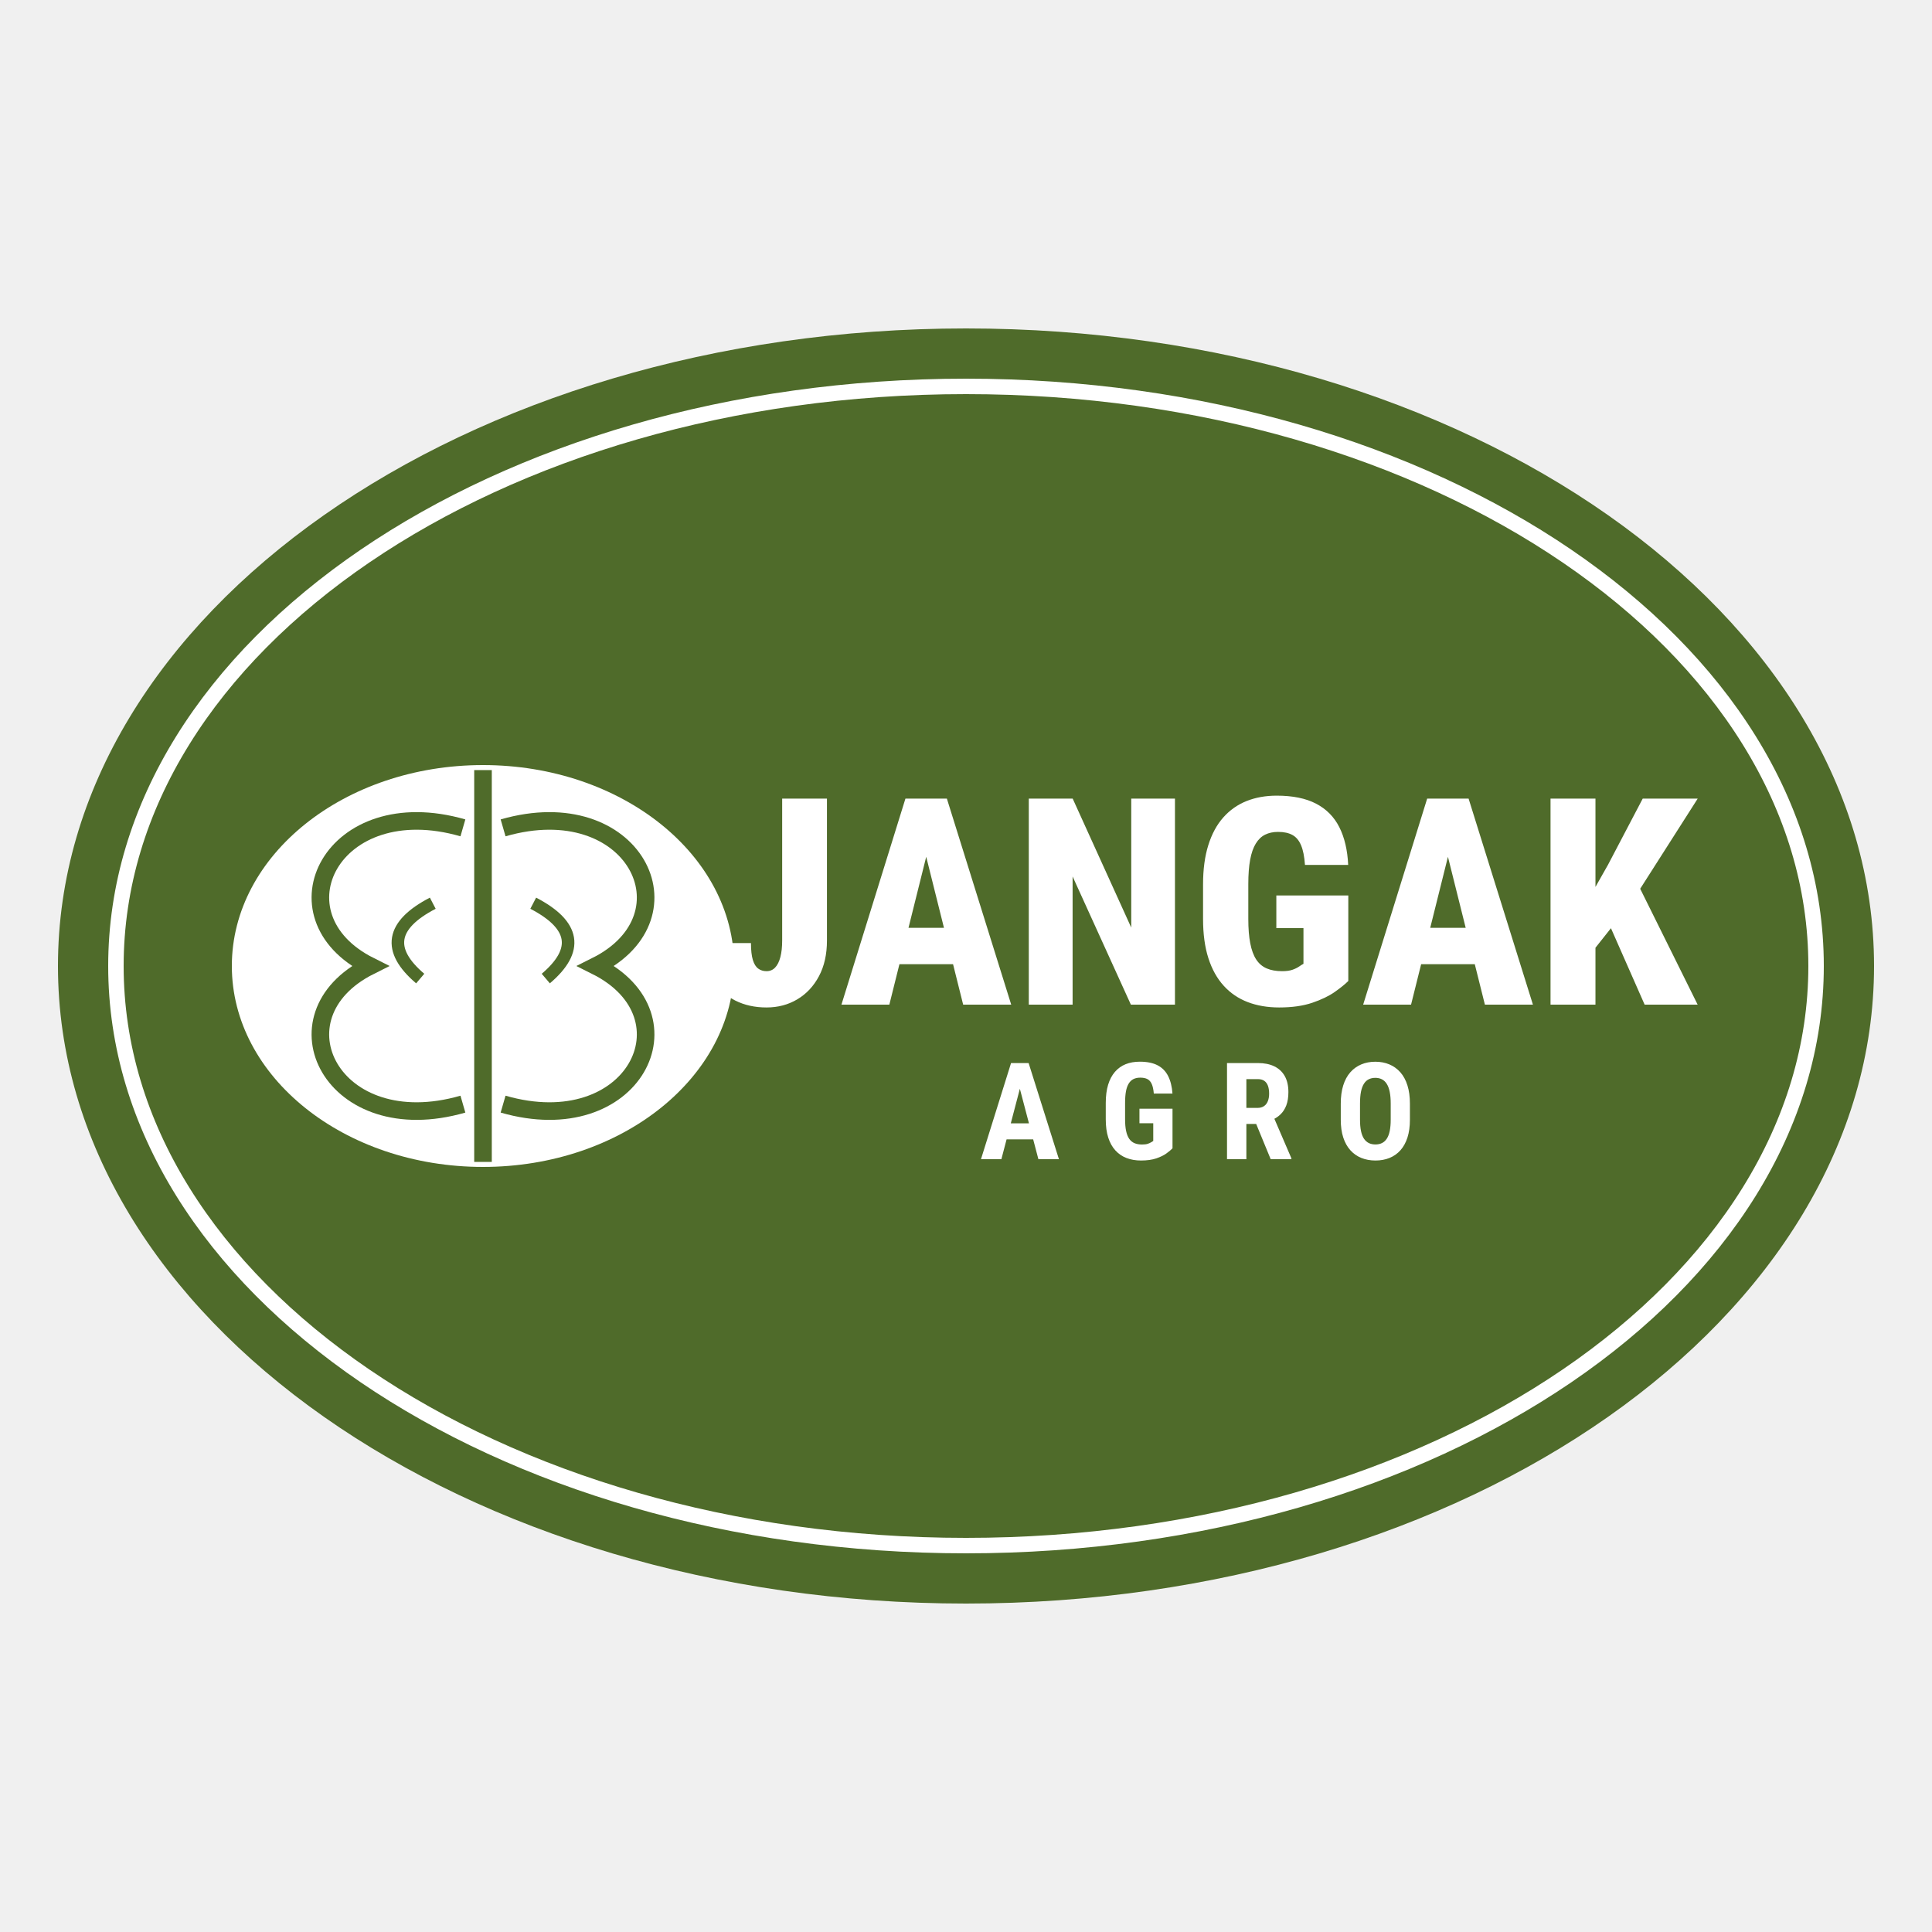
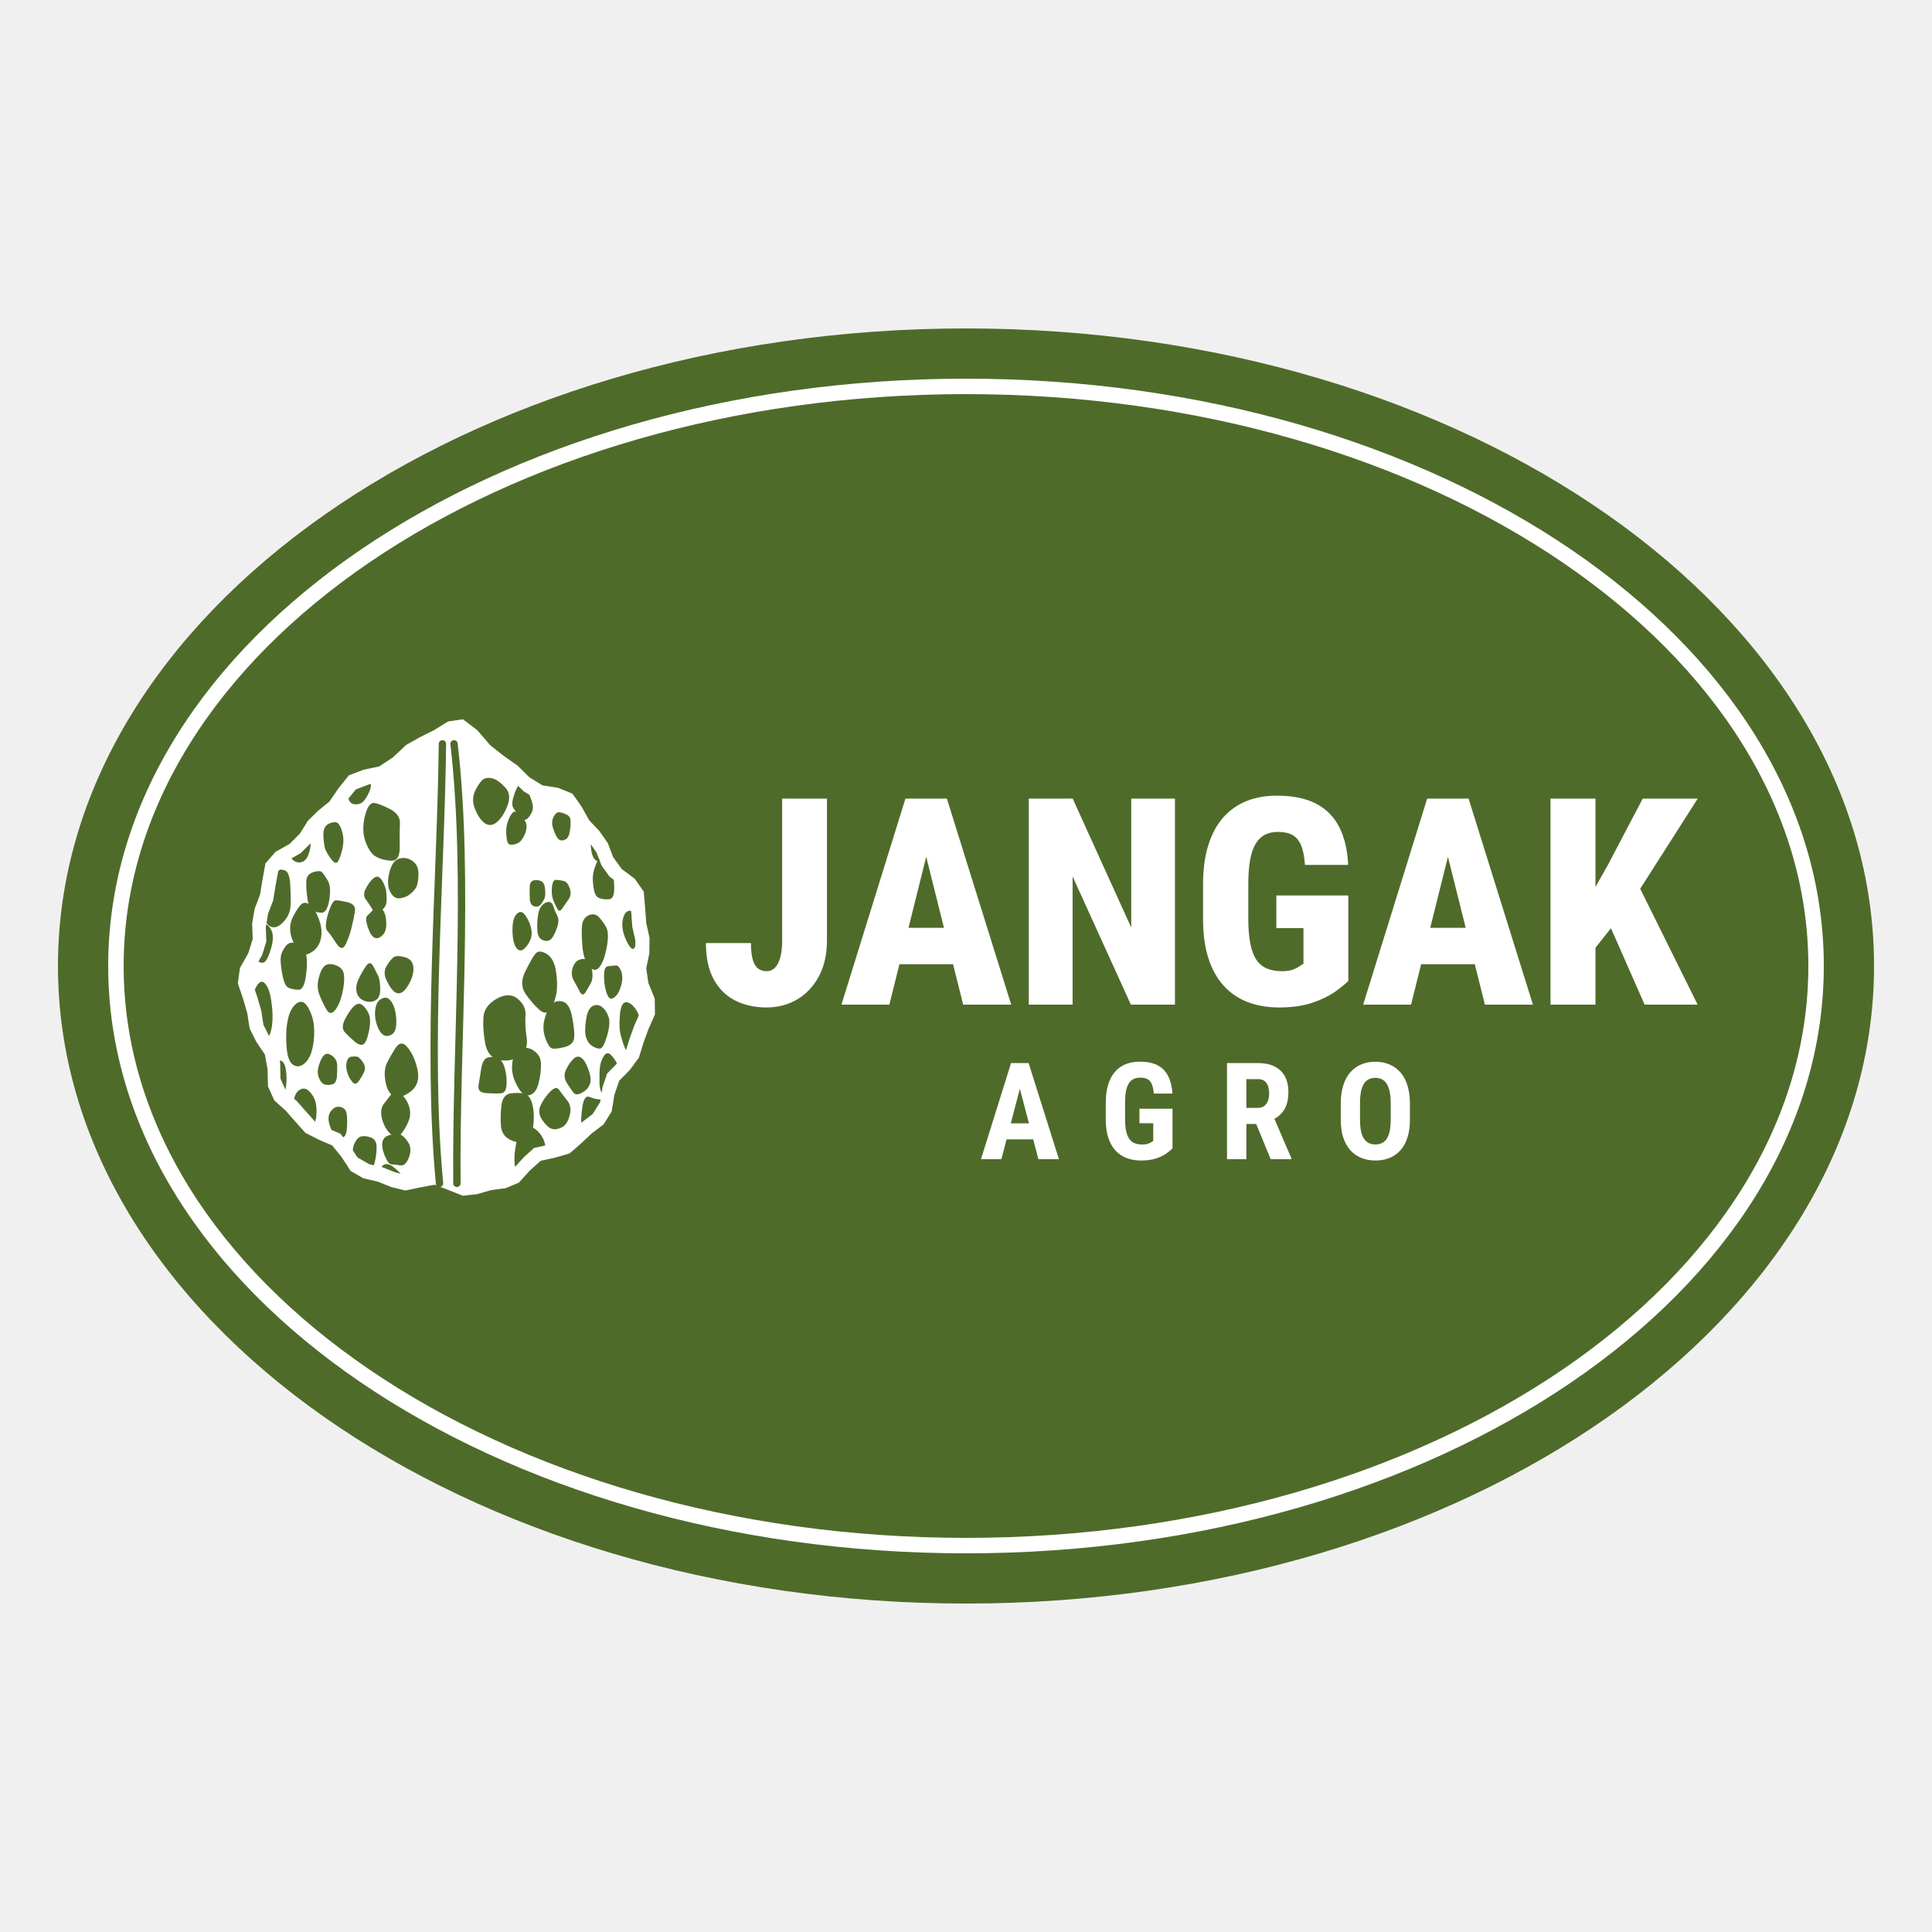
<svg xmlns="http://www.w3.org/2000/svg" viewBox="0 0 1000 1000" width="1000" height="1000">
  <ellipse cx="500" cy="500" rx="470" ry="330" fill="#4F6B2A" />
  <ellipse cx="500" cy="500" rx="440" ry="300" fill="none" stroke="#FFFFFF" stroke-width="8" />
-   <ellipse cx="250" cy="500" rx="130" ry="104.0" fill="#FFFFFF" />
-   <path d="M250 398.6 L250 601.4" stroke="#4F6B2A" stroke-width="9.1" />
-   <path d="M239.6 428.5 C172.0 409.0 139.5 474.0 191.5 500 C139.5 526.0 172.0 591.0 239.6 571.5" fill="none" stroke="#4F6B2A" stroke-width="9.1" />
-   <path d="M224.0 467.5 Q191.5 484.4 217.5 506.5" fill="none" stroke="#4F6B2A" stroke-width="6.5" />
-   <path d="M260.4 428.5 C328.0 409.0 360.5 474.0 308.5 500 C360.5 526.0 328.0 591.0 260.4 571.5" fill="none" stroke="#4F6B2A" stroke-width="9.1" />
-   <path d="M276.0 467.5 Q308.5 484.4 282.5 506.5" fill="none" stroke="#4F6B2A" stroke-width="6.5" />
+   <defs>
+     <clipPath id="jw">
+       <path d="M232.0 373.4 L239.6 372.3 L247.0 377.9 L253.8 385.8 L260.8 391.3 L267.9 396.3 L274.1 402.4 L280.8 406.5 L288.9 407.8 L296.3 410.8 L301.0 417.5 L305.0 424.6 L310.2 430.1 L314.6 436.4 L317.4 443.7 L321.8 449.8 L328.6 454.9 L333.2 461.5 L333.9 469.8 L334.5 477.8 L336.2 485.4 L336.1 493.4 L334.5 501.2 L335.6 508.8 L338.9 516.9 L339.0 525.1 L335.7 532.5 L333.0 539.9 L330.7 547.4 L326.0 553.8 L320.5 559.4 L318.0 566.7 L316.6 575.3 L312.4 582.0 L306.2 586.7 L300.6 592.0 L294.8 597.0 L287.3 599.2 L279.9 600.8 L274.2 605.9 L268.6 612.1 L261.7 615.0 L254.2 616.0 L246.9 618.1 L239.5 618.9 L232.0 615.9 L224.9 613.2 L217.5 614.6 L209.8 616.2 L202.5 614.4 L195.5 611.6 L188.1 609.9 L181.5 606.1 L176.8 598.9 L172.0 592.9 L165.0 589.9 L158.1 586.4 L153.0 580.7 L147.9 574.9 L142.0 569.6 L138.7 562.3 L138.5 553.5 L137.1 545.8 L132.7 539.3 L129.2 532.3 L128.0 524.5 L125.8 516.9 L123.1 509.0 L124.2 501.0 L128.5 493.4 L130.8 486.0 L130.5 478.1 L131.8 470.4 L134.6 463.1 L135.9 455.1 L137.4 446.9 L142.6 440.9 L149.9 436.8 L155.2 431.5 L159.3 424.9 L164.7 419.6 L170.5 414.9 L175.2 408.0 L180.6 401.3 L188.2 398.4 L196.3 396.7 L203.4 392.0 L210.2 385.6 L217.5 381.5 L224.7 377.9 Z" transform="translate(16.2 35.4) scale(0.93)" />
+     </clipPath>
+   </defs>
+   <path d="M232.0 373.4 L239.6 372.3 L247.0 377.9 L253.8 385.8 L260.8 391.3 L267.9 396.3 L274.1 402.4 L280.8 406.5 L288.9 407.8 L296.3 410.8 L301.0 417.5 L305.0 424.6 L310.2 430.1 L314.6 436.4 L317.4 443.7 L321.8 449.8 L328.6 454.9 L333.2 461.5 L333.9 469.8 L334.5 477.8 L336.2 485.4 L336.1 493.4 L334.5 501.2 L335.6 508.8 L338.9 516.9 L339.0 525.1 L335.7 532.5 L333.0 539.9 L330.7 547.4 L326.0 553.8 L320.5 559.4 L318.0 566.7 L316.6 575.3 L312.4 582.0 L306.2 586.7 L300.6 592.0 L294.8 597.0 L287.3 599.2 L279.9 600.8 L274.2 605.9 L268.6 612.1 L261.7 615.0 L254.2 616.0 L246.9 618.1 L239.5 618.9 L232.0 615.9 L224.9 613.2 L217.5 614.6 L209.8 616.2 L202.5 614.4 L195.5 611.6 L188.1 609.9 L181.5 606.1 L176.8 598.9 L172.0 592.9 L165.0 589.9 L158.1 586.4 L153.0 580.7 L147.9 574.9 L142.0 569.6 L138.7 562.3 L138.5 553.5 L137.1 545.8 L132.7 539.3 L129.2 532.3 L128.0 524.5 L125.8 516.9 L123.1 509.0 L124.2 501.0 L128.5 493.4 L130.8 486.0 L130.5 478.1 L131.8 470.4 L134.6 463.1 L135.9 455.1 L137.4 446.9 L142.6 440.9 L149.9 436.8 L155.2 431.5 L159.3 424.9 L164.7 419.6 L170.5 414.9 L175.2 408.0 L180.6 401.3 L188.2 398.4 L196.3 396.7 L203.4 392.0 L210.2 385.6 L217.5 381.5 L224.7 377.9 Z" fill="#FFFFFF" />
+   <g clip-path="url(#jw)">
+     <path d="M143.7 391.7 Q142.1 395.0 139.9 398.9 Q137.7 402.9 135.9 401.5 Q134.0 400.2 133.1 393.8 Q132.2 387.4 133.1 384.5 Q134.0 381.6 135.7 377.6 Q137.3 373.5 140.1 375.6 Q143.0 377.6 144.1 383.0 Q145.3 388.4 143.7 391.7 Z" fill="#4F6B2A" />
+     <path d="M166.9 397.9 Q165.7 403.5 163.6 404.0 Q161.6 404.6 158.2 402.1 Q154.9 399.6 154.3 396.3 Q153.7 393.0 154.2 388.0 Q154.7 382.9 157.9 381.0 Q161.2 379.1 164.8 380.4 Q168.4 381.6 168.3 386.9 Q168.2 392.3 166.9 397.9 Z" fill="#4F6B2A" />
+     <path d="M185.8 395.4 Q185.2 399.2 183.8 399.0 Q182.3 398.8 180.2 399.2 Q178.1 399.6 177.3 395.9 Q176.6 392.2 177.3 388.8 Q178.0 385.4 180.1 383.9 Q182.1 382.3 183.7 383.2 Q185.2 384.1 185.8 387.8 Q186.4 391.6 185.8 395.4 Z" fill="#4F6B2A" />
+     <path d="M199.1 388.8 Q198.7 391.7 196.5 392.9 Q194.3 394.1 191.9 392.9 Q189.6 391.7 189.4 389.5 Q189.2 387.3 189.2 382.8 Q189.2 378.4 192.2 377.6 Q195.2 376.9 196.5 377.2 Q197.9 377.5 198.7 381.7 Q199.6 385.9 199.1 388.8 Z" fill="#4F6B2A" />
+     <path d="M272.5 388.9 Q270.3 394.3 266.1 395.8 Q261.9 397.2 258.7 396.7 Q255.4 396.2 254.9 390.5 Q254.4 384.7 256.5 379.2 Q258.6 373.6 261.8 370.1 Q265.0 366.6 267.4 369.9 Q269.8 373.2 272.3 378.4 Q274.7 383.6 272.5 388.9 Z" fill="#4F6B2A" />
+     <path d="M290.9 391.9 Q290.6 395.2 288.1 396.3 Q285.7 397.5 283.6 397.0 Q281.4 396.5 280.9 391.3 Q280.4 386.1 280.0 382.6 Q279.6 379.1 283.1 377.1 Q286.5 375.2 288.2 376.0 Q289.9 376.9 290.5 382.8 Q291.2 388.7 290.9 391.9 Z" fill="#4F6B2A" />
+     <path d="M307.0 387.9 Q306.6 390.5 303.8 392.8 Q301.1 395.2 297.7 392.6 Q294.3 390.1 294.4 387.1 Q294.5 384.2 295.8 379.5 Q297.1 374.8 298.9 373.1 Q300.6 371.5 302.5 372.2 Q304.5 372.8 305.9 379.0 Q307.3 385.3 307.0 387.9 Z" fill="#4F6B2A" />
+     <path d="M328.6 393.0 Q327.9 395.9 326.3 399.2 Q324.7 402.5 323.2 399.4 Q321.7 396.3 321.1 394.0 Q320.5 391.7 321.1 388.0 Q321.6 384.2 323.6 383.2 Q325.7 382.3 326.8 382.4 Q327.9 382.5 328.6 386.3 Q329.3 390.0 328.6 393.0 Z" fill="#4F6B2A" />
+     <path d="M357.9 389.9 Q356.5 396.9 354.2 397.4 Q351.9 397.8 349.8 395.3 Q347.7 392.9 346.3 386.5 Q345.0 380.2 346.1 376.5 Q347.2 372.7 349.5 367.4 Q351.8 362.1 354.4 364.2 Q357.0 366.4 358.2 374.7 Q359.3 382.9 357.9 389.9 Z" fill="#4F6B2A" />
+     <path d="M134.6 407.4 Q133.4 411.7 131.3 414.3 Q129.3 416.8 127.0 415.0 Q124.8 413.1 123.7 409.8 Q122.7 406.5 123.4 402.0 Q124.0 397.4 126.3 396.1 Q128.6 394.9 131.7 396.1 Q134.7 397.4 135.3 400.3 Q135.8 403.2 134.6 407.4 Z" fill="#4F6B2A" />
+     <path d="M153.8 408.9 Q152.6 414.5 150.9 415.4 Q149.3 416.4 147.3 414.3 Q145.4 412.2 144.1 409.1 Q142.8 406.1 143.7 402.4 Q144.7 398.8 146.1 396.0 Q147.6 393.3 150.3 395.3 Q153.1 397.3 154.0 400.3 Q155.0 403.4 153.8 408.9 Z" fill="#4F6B2A" />
+     <path d="M167.3 419.6 Q166.3 423.1 163.9 424.1 Q161.5 425.1 160.4 423.4 Q159.2 421.6 158.3 418.6 Q157.3 415.7 157.9 410.7 Q158.4 405.8 160.5 406.0 Q162.5 406.3 164.8 405.8 Q167.1 405.2 167.6 410.7 Q168.2 416.2 167.3 419.6 Z" fill="#4F6B2A" />
+     <path d="M191.5 408.9 Q190.5 411.7 188.6 414.2 Q186.7 416.6 183.6 416.3 Q180.4 416.0 180.2 411.9 Q179.9 407.8 180.7 404.2 Q181.5 400.6 183.4 398.8 Q185.4 397.0 187.5 398.7 Q189.6 400.5 191.1 403.3 Q192.6 406.1 191.5 408.9 Z" fill="#4F6B2A" />
+     <path d="M262.6 417.2 Q260.3 423.0 257.1 425.6 Q253.9 428.2 250.8 426.0 Q247.8 423.7 245.8 418.6 Q243.7 413.4 246.3 408.6 Q248.8 403.8 250.8 403.0 Q252.9 402.2 255.6 403.1 Q258.3 404.1 261.6 407.7 Q264.9 411.4 262.6 417.2 Z" fill="#4F6B2A" />
+     <path d="M275.7 419.2 Q275.2 421.3 273.3 423.4 Q271.4 425.5 269.2 422.9 Q267.1 420.3 265.8 418.4 Q264.5 416.5 265.9 412.1 Q267.2 407.6 268.9 406.0 Q270.6 404.5 272.0 407.0 Q273.4 409.6 274.8 413.4 Q276.2 417.1 275.7 419.2 Z" fill="#4F6B2A" />
+     <path d="M302.8 420.2 Q303.1 424.9 300.6 425.1 Q298.1 425.3 296.8 423.8 Q295.5 422.4 294.0 418.3 Q292.5 414.2 294.0 411.8 Q295.5 409.3 296.6 408.6 Q297.7 407.9 299.4 408.9 Q301.2 410.0 301.9 412.7 Q302.6 415.5 302.8 420.2 Z" fill="#4F6B2A" />
+     <path d="M325.5 409.4 Q324.9 411.7 323.0 413.5 Q321.2 415.3 320.0 414.6 Q318.8 413.8 318.5 410.6 Q318.2 407.4 318.6 404.9 Q319.1 402.5 320.5 399.3 Q322.0 396.1 324.0 398.0 Q325.9 399.9 326.0 403.6 Q326.1 407.2 325.5 409.4 Z" fill="#4F6B2A" />
+     <path d="M340.2 408.3 Q339.6 412.6 338.2 414.2 Q336.7 415.7 334.7 414.4 Q332.7 413.0 332.5 409.8 Q332.4 406.5 333.4 403.0 Q334.3 399.4 335.1 398.4 Q335.9 397.4 337.6 397.3 Q339.3 397.2 340.0 400.6 Q340.7 404.0 340.2 408.3 Z" fill="#4F6B2A" />
+     <path d="M137.9 432.1 Q137.5 436.9 135.4 440.7 Q133.2 444.5 130.1 441.5 Q126.9 438.5 125.2 435.0 Q123.5 431.6 125.0 425.8 Q126.4 420.1 128.9 416.3 Q131.3 412.4 133.8 413.8 Q136.4 415.1 137.4 421.2 Q138.3 427.3 137.9 432.1 Z" fill="#4F6B2A" />
+     <path d="M160.2 440.6 Q159.0 445.0 156.7 446.0 Q154.5 446.9 152.4 445.7 Q150.3 444.6 149.0 439.4 Q147.7 434.2 149.3 429.8 Q150.8 425.4 152.7 423.6 Q154.5 421.9 156.5 425.0 Q158.5 428.1 160.0 432.2 Q161.4 436.2 160.2 440.6 Z" fill="#4F6B2A" />
+     <path d="M177.3 439.0 Q176.4 443.2 175.1 445.6 Q173.9 447.9 171.5 444.8 Q169.2 441.7 168.4 439.6 Q167.6 437.5 167.4 432.6 Q167.1 427.6 170.5 426.2 Q173.9 424.8 175.2 426.4 Q176.5 427.9 177.3 431.3 Q178.2 434.7 177.3 439.0 Z" fill="#4F6B2A" />
+     <path d="M206.9 438.2 Q207.1 445.9 202.2 445.5 Q197.3 445.1 194.3 443.2 Q191.3 441.4 189.2 435.7 Q187.1 430.0 188.8 422.7 Q190.6 415.3 193.6 415.6 Q196.5 416.0 201.9 418.8 Q207.2 421.6 207.0 426.1 Q206.8 430.5 206.9 438.2 Z" fill="#4F6B2A" />
+     <path d="M271.6 431.9 Q269.9 435.8 267.6 436.6 Q265.3 437.5 263.8 437.1 Q262.4 436.7 262.1 432.6 Q261.7 428.4 262.8 425.4 Q263.8 422.4 265.2 420.8 Q266.6 419.2 268.8 421.2 Q271.0 423.1 272.1 425.6 Q273.2 428.0 271.6 431.9 Z" fill="#4F6B2A" />
+     <path d="M294.9 430.4 Q294.4 433.8 292.5 434.6 Q290.6 435.5 289.3 434.5 Q288.0 433.6 286.6 429.7 Q285.1 425.8 286.4 423.1 Q287.8 420.3 289.3 420.4 Q290.9 420.5 293.0 421.5 Q295.2 422.4 295.3 424.8 Q295.5 427.1 294.9 430.4 Z" fill="#4F6B2A" />
+     <path d="M312.6 441.0 Q312.5 444.8 311.3 445.6 Q310.0 446.4 308.4 445.3 Q306.7 444.1 306.1 440.5 Q305.4 436.9 306.3 434.8 Q307.2 432.6 308.0 431.7 Q308.7 430.8 310.3 432.3 Q311.9 433.8 312.3 435.5 Q312.6 437.3 312.6 441.0 Z" fill="#4F6B2A" />
+     <path d="M324.6 439.6 Q324.5 442.3 323.0 444.3 Q321.6 446.2 320.0 445.5 Q318.3 444.7 317.5 440.4 Q316.8 436.1 317.8 433.4 Q318.8 430.7 320.2 429.4 Q321.7 428.1 323.0 429.6 Q324.4 431.1 324.5 434.0 Q324.7 436.9 324.6 439.6 Z" fill="#4F6B2A" />
+     <path d="M353.1 439.1 Q352.2 443.2 349.9 448.5 Q347.7 453.8 344.2 450.7 Q340.7 447.5 339.3 442.0 Q338.0 436.5 339.4 429.1 Q340.7 421.7 343.2 418.0 Q345.7 414.3 350.0 417.1 Q354.2 419.9 354.1 427.4 Q354.0 434.9 353.1 439.1 Z" fill="#4F6B2A" />
+     <path d="M127.2 460.6 Q125.2 467.7 122.9 469.6 Q120.6 471.4 117.2 466.6 Q113.8 461.9 112.5 455.0 Q111.3 448.1 113.1 444.9 Q115.0 441.8 117.1 438.6 Q119.3 435.3 123.2 435.9 Q127.0 436.4 128.1 444.9 Q129.2 453.5 127.2 460.6 Z" fill="#4F6B2A" />
+     <path d="M150.4 468.8 Q150.1 473.7 146.5 477.4 Q142.8 481.2 139.7 479.4 Q136.6 477.5 136.2 471.2 Q135.8 464.9 136.1 458.5 Q136.4 452.2 140.3 450.9 Q144.1 449.7 146.9 450.3 Q149.8 450.9 150.2 457.4 Q150.6 463.9 150.4 468.8 Z" fill="#4F6B2A" />
+     <path d="M170.5 465.4 Q169.4 472.3 166.6 472.4 Q163.9 472.5 161.8 471.1 Q159.7 469.8 159.0 464.3 Q158.3 458.9 158.6 455.6 Q158.9 452.4 162.2 451.4 Q165.5 450.4 166.6 451.4 Q167.6 452.4 169.5 455.5 Q171.5 458.5 170.5 465.4 Z" fill="#4F6B2A" />
+     <path d="M200.1 466.3 Q200.1 469.2 197.3 471.4 Q194.5 473.5 192.8 470.7 Q191.1 467.9 189.3 465.5 Q187.5 463.1 189.6 459.4 Q191.6 455.8 193.7 454.3 Q195.8 452.8 197.6 455.5 Q199.3 458.2 199.8 460.8 Q200.2 463.4 200.1 466.3 Z" fill="#4F6B2A" />
+     <path d="M215.4 459.3 Q214.3 461.3 212.0 463.0 Q209.7 464.7 206.7 465.0 Q203.8 465.2 201.9 461.5 Q200.0 457.7 201.5 451.7 Q203.0 445.6 206.4 444.5 Q209.9 443.3 213.3 445.5 Q216.7 447.7 216.6 452.5 Q216.5 457.2 215.4 459.3 Z" fill="#4F6B2A" />
+     <path d="M282.0 464.5 Q281.6 465.8 280.2 467.8 Q278.8 469.8 276.5 469.1 Q274.3 468.5 274.2 464.9 Q274.1 461.4 274.2 458.8 Q274.3 456.2 276.2 455.7 Q278.0 455.2 279.9 456.0 Q281.8 456.7 282.1 460.0 Q282.4 463.2 282.0 464.5 Z" fill="#4F6B2A" />
+     <path d="M294.1 465.8 Q292.2 468.6 290.8 470.5 Q289.4 472.4 288.4 470.3 Q287.3 468.3 286.3 465.7 Q285.3 463.1 285.7 459.2 Q286.1 455.2 287.9 455.4 Q289.7 455.5 291.8 456.0 Q293.8 456.5 294.9 459.8 Q296.1 463.1 294.1 465.8 Z" fill="#4F6B2A" />
+     <path d="M317.9 460.7 Q317.8 465.5 314.8 465.5 Q311.8 465.6 309.8 464.7 Q307.8 463.7 307.2 459.3 Q306.5 454.8 307.1 451.8 Q307.7 448.9 309.8 444.2 Q311.8 439.5 314.1 443.3 Q316.5 447.0 317.2 451.4 Q318.0 455.9 317.9 460.7 Z" fill="#4F6B2A" />
+     <path d="M344.6 466.4 Q343.0 472.5 341.0 475.2 Q338.9 477.9 337.5 476.3 Q336.1 474.7 334.5 468.8 Q332.9 463.0 334.3 458.3 Q335.7 453.6 337.2 448.2 Q338.6 442.7 341.6 446.9 Q344.5 451.1 345.4 455.7 Q346.2 460.3 344.6 466.4 Z" fill="#4F6B2A" />
+     <path d="M140.3 490.9 Q138.5 496.8 137.0 497.9 Q135.4 499.1 132.5 496.9 Q129.6 494.7 128.2 490.3 Q126.9 486.0 128.4 480.9 Q129.9 475.9 131.7 476.1 Q133.5 476.4 136.3 477.5 Q139.1 478.5 140.6 481.8 Q142.0 485.1 140.3 490.9 Z" fill="#4F6B2A" />
+     <path d="M166.1 485.8 Q165.1 490.5 161.2 492.9 Q157.3 495.3 155.2 493.4 Q153.1 491.5 151.0 485.5 Q149.0 479.4 151.8 474.2 Q154.6 469.0 156.3 467.8 Q158.0 466.6 160.4 468.3 Q162.9 470.0 165.0 475.6 Q167.1 481.1 166.1 485.8 Z" fill="#4F6B2A" />
+     <path d="M182.0 480.0 Q181.0 484.4 179.0 488.6 Q177.0 492.8 174.1 488.3 Q171.2 483.8 169.5 481.9 Q167.7 480.1 169.8 473.0 Q172.0 466.0 173.8 466.0 Q175.6 466.0 180.0 467.0 Q184.3 468.1 183.7 471.8 Q183.1 475.6 182.0 480.0 Z" fill="#4F6B2A" />
+     <path d="M199.9 479.4 Q199.6 482.9 197.4 484.6 Q195.2 486.4 193.3 485.0 Q191.5 483.6 190.2 479.4 Q188.9 475.1 190.1 474.0 Q191.2 472.9 193.2 470.9 Q195.1 469.0 196.8 469.8 Q198.5 470.7 199.3 473.3 Q200.1 475.8 199.9 479.4 Z" fill="#4F6B2A" />
+     <path d="M274.8 485.7 Q274.0 488.2 271.9 490.5 Q269.8 492.9 267.9 491.3 Q266.1 489.7 265.5 485.4 Q265.0 481.0 265.5 477.6 Q266.0 474.1 268.0 472.6 Q270.0 471.0 272.0 473.9 Q274.0 476.8 274.8 480.0 Q275.6 483.3 274.8 485.7 Z" fill="#4F6B2A" />
+     <path d="M288.5 479.6 Q287.4 483.0 285.9 485.3 Q284.4 487.6 281.5 486.8 Q278.5 485.9 278.2 482.2 Q277.8 478.5 278.5 473.6 Q279.2 468.8 282.3 467.3 Q285.3 465.9 286.3 468.8 Q287.2 471.6 288.4 473.9 Q289.6 476.2 288.5 479.6 Z" fill="#4F6B2A" />
+     <path d="M314.1 490.0 Q312.8 497.2 310.4 500.4 Q308.0 503.6 305.1 500.4 Q302.2 497.1 301.5 490.4 Q300.9 483.7 301.2 479.5 Q301.5 475.3 304.6 473.8 Q307.7 472.4 309.9 474.6 Q312.0 476.8 313.7 479.8 Q315.4 482.8 314.1 490.0 Z" fill="#4F6B2A" />
+     <path d="M330.4 483.9 Q329.6 488.1 328.6 490.3 Q327.6 492.4 325.6 489.4 Q323.6 486.3 322.6 482.5 Q321.7 478.8 322.4 475.7 Q323.1 472.6 324.8 471.7 Q326.6 470.8 328.8 472.5 Q331.1 474.1 331.2 476.9 Q331.3 479.7 330.4 483.9 Z" fill="#4F6B2A" />
+     <path d="M348.0 489.8 Q348.3 494.5 345.7 495.3 Q343.2 496.1 341.5 497.3 Q339.8 498.5 338.4 492.5 Q337.0 486.5 337.8 482.7 Q338.7 479.0 340.5 475.8 Q342.4 472.6 345.0 475.0 Q347.5 477.5 347.6 481.3 Q347.7 485.1 348.0 489.8 Z" fill="#4F6B2A" />
+     <path d="M125.3 510.7 Q125.6 514.3 123.1 515.4 Q120.7 516.5 118.0 516.5 Q115.2 516.4 114.1 509.4 Q113.0 502.3 113.7 499.0 Q114.4 495.7 117.5 494.3 Q120.6 492.9 122.4 494.7 Q124.2 496.6 124.6 501.8 Q125.0 507.1 125.3 510.7 Z" fill="#4F6B2A" />
+     <path d="M158.4 504.8 Q157.4 512.5 154.4 512.3 Q151.3 512.2 149.2 511.2 Q147.2 510.2 146.1 504.2 Q145.0 498.2 145.3 495.5 Q145.6 492.7 147.8 489.8 Q150.0 486.9 153.6 488.5 Q157.1 490.1 158.3 493.7 Q159.4 497.2 158.4 504.8 Z" fill="#4F6B2A" />
+     <path d="M177.1 514.4 Q175.8 520.0 173.4 522.9 Q170.9 525.8 169.1 522.7 Q167.2 519.6 165.4 515.1 Q163.6 510.7 165.2 505.4 Q166.7 500.1 169.2 499.3 Q171.6 498.5 174.7 500.0 Q177.9 501.5 178.1 505.1 Q178.4 508.8 177.1 514.4 Z" fill="#4F6B2A" />
+     <path d="M196.8 511.9 Q196.8 516.5 194.3 517.8 Q191.8 519.2 188.5 518.0 Q185.3 516.7 184.6 513.5 Q183.9 510.3 185.6 506.8 Q187.2 503.3 189.4 500.1 Q191.5 497.0 193.2 500.1 Q194.8 503.3 195.8 505.2 Q196.7 507.2 196.8 511.9 Z" fill="#4F6B2A" />
+     <path d="M212.4 507.9 Q210.4 512.1 208.3 513.5 Q206.1 514.9 204.1 513.3 Q202.1 511.7 200.1 507.5 Q198.1 503.2 200.1 500.0 Q202.0 496.8 203.7 495.5 Q205.3 494.3 209.4 495.4 Q213.4 496.5 213.9 500.1 Q214.4 503.6 212.4 507.9 Z" fill="#4F6B2A" />
+     <path d="M288.0 514.2 Q287.1 519.0 284.9 522.4 Q282.7 525.8 279.1 522.6 Q275.5 519.4 272.0 514.4 Q268.6 509.3 271.9 502.8 Q275.1 496.3 277.0 493.8 Q278.9 491.3 282.9 493.7 Q286.8 496.1 287.8 502.8 Q288.8 509.4 288.0 514.2 Z" fill="#4F6B2A" />
+     <path d="M306.1 508.3 Q305.1 510.3 303.3 513.2 Q301.6 516.2 300.1 513.3 Q298.6 510.4 296.9 507.4 Q295.3 504.4 296.4 501.0 Q297.5 497.6 300.0 496.7 Q302.5 495.8 304.2 497.1 Q305.9 498.5 306.5 502.4 Q307.0 506.3 306.1 508.3 Z" fill="#4F6B2A" />
+     <path d="M321.5 510.1 Q320.3 514.5 318.1 516.1 Q316.0 517.8 314.9 515.9 Q313.7 514.0 313.1 510.5 Q312.5 507.0 312.7 503.6 Q312.9 500.2 315.0 500.1 Q317.0 499.9 318.6 499.7 Q320.2 499.5 321.5 502.6 Q322.7 505.8 321.5 510.1 Z" fill="#4F6B2A" />
+     <path d="M343.1 504.2 Q341.6 508.5 340.2 511.3 Q338.8 514.1 336.1 513.0 Q333.3 512.0 332.7 508.1 Q332.1 504.2 332.8 499.6 Q333.5 495.0 335.5 493.0 Q337.5 491.1 339.4 491.2 Q341.4 491.3 343.0 495.7 Q344.6 500.0 343.1 504.2 Z" fill="#4F6B2A" />
+     <path d="M140.8 530.7 Q140.2 535.7 137.7 538.6 Q135.2 541.5 132.7 536.7 Q130.2 531.9 128.6 528.7 Q127.1 525.5 128.5 520.7 Q129.9 516.0 132.4 511.2 Q134.9 506.4 137.2 509.1 Q139.6 511.7 140.5 518.7 Q141.5 525.7 140.8 530.7 Z" fill="#4F6B2A" />
+     <path d="M161.9 541.8 Q160.8 547.5 157.8 550.3 Q154.7 553.0 151.8 551.2 Q148.8 549.3 148.3 541.5 Q147.7 533.8 149.0 527.7 Q150.3 521.7 153.6 519.3 Q156.9 517.0 159.5 521.5 Q162.1 526.1 162.5 531.1 Q163.0 536.0 161.9 541.8 Z" fill="#4F6B2A" />
+     <path d="M190.9 534.0 Q189.6 540.2 187.7 540.7 Q185.9 541.2 183.3 538.9 Q180.7 536.7 178.5 534.3 Q176.3 531.9 178.7 527.3 Q181.1 522.7 183.3 520.7 Q185.6 518.7 187.5 520.2 Q189.5 521.7 190.9 524.8 Q192.2 527.9 190.9 534.0 Z" fill="#4F6B2A" />
+     <path d="M205.1 530.3 Q204.8 534.7 202.1 535.8 Q199.5 536.9 197.7 535.1 Q195.9 533.4 194.8 529.6 Q193.7 525.8 194.3 522.1 Q194.9 518.3 197.4 517.0 Q200.0 515.6 201.8 517.5 Q203.6 519.4 204.4 522.7 Q205.3 526.0 205.1 530.3 Z" fill="#4F6B2A" />
+     <path d="M272.6 537.0 Q273.6 543.7 268.8 546.8 Q264.0 549.8 258.2 548.6 Q252.5 547.3 251.1 539.9 Q249.8 532.5 250.2 526.6 Q250.6 520.7 257.0 517.0 Q263.5 513.3 268.0 517.0 Q272.4 520.8 272.0 525.5 Q271.6 530.3 272.6 537.0 Z" fill="#4F6B2A" />
+     <path d="M297.2 537.0 Q297.0 540.7 292.1 542.0 Q287.1 543.2 285.6 542.6 Q284.0 542.0 282.4 537.7 Q280.7 533.3 281.6 528.6 Q282.6 524.0 284.7 520.8 Q286.9 517.6 290.8 518.3 Q294.7 519.0 296.1 526.2 Q297.5 533.3 297.2 537.0 Z" fill="#4F6B2A" />
+     <path d="M314.2 536.2 Q312.4 542.3 310.8 542.7 Q309.1 543.0 306.7 541.5 Q304.3 540.0 303.4 537.1 Q302.4 534.1 303.3 528.1 Q304.1 522.1 306.8 520.7 Q309.4 519.4 311.8 521.4 Q314.1 523.3 315.1 526.7 Q316.0 530.1 314.2 536.2 Z" fill="#4F6B2A" />
+     <path d="M331.2 537.4 Q330.4 542.0 327.6 543.9 Q324.8 545.7 323.5 542.6 Q322.2 539.4 321.3 535.8 Q320.3 532.1 320.8 526.0 Q321.2 520.0 323.2 519.0 Q325.1 518.0 327.9 520.9 Q330.6 523.8 331.3 528.3 Q332.0 532.8 331.2 537.4 Z" fill="#4F6B2A" />
+     <path d="M350.5 532.2 Q349.9 535.3 348.5 537.1 Q347.0 538.8 345.1 537.4 Q343.2 536.0 342.0 533.5 Q340.8 531.1 341.8 523.8 Q342.7 516.5 344.2 515.0 Q345.7 513.4 347.2 516.7 Q348.7 520.0 349.9 524.6 Q351.0 529.1 350.5 532.2 Z" fill="#4F6B2A" />
+     <path d="M132.7 557.6 Q131.8 562.1 130.2 563.1 Q128.6 564.0 127.0 562.3 Q125.5 560.6 125.5 557.7 Q125.5 554.8 125.8 551.7 Q126.1 548.6 127.9 547.7 Q129.6 546.8 131.0 546.7 Q132.3 546.6 132.9 549.9 Q133.5 553.2 132.7 557.6 Z" fill="#4F6B2A" />
+     <path d="M148.1 561.9 Q147.7 565.6 146.5 567.1 Q145.3 568.6 143.4 566.5 Q141.4 564.5 140.2 560.5 Q139.0 556.5 139.8 553.9 Q140.5 551.3 142.1 549.9 Q143.7 548.5 145.5 549.1 Q147.4 549.7 148.0 554.0 Q148.6 558.2 148.1 561.9 Z" fill="#4F6B2A" />
+     <path d="M174.4 557.2 Q174.1 560.5 172.2 561.2 Q170.2 561.8 168.4 561.4 Q166.5 561.0 165.2 558.2 Q163.9 555.4 165.0 551.6 Q166.1 547.8 167.7 546.2 Q169.3 544.6 171.8 546.4 Q174.4 548.3 174.5 551.1 Q174.6 553.9 174.4 557.2 Z" fill="#4F6B2A" />
+     <path d="M188.4 555.0 Q187.2 557.5 185.6 559.7 Q184.0 562.0 182.3 559.9 Q180.5 557.8 179.7 554.9 Q178.8 552.0 179.5 549.5 Q180.2 547.0 182.1 546.9 Q184.0 546.7 185.1 547.0 Q186.2 547.4 187.9 549.9 Q189.6 552.5 188.4 555.0 Z" fill="#4F6B2A" />
+     <path d="M216.0 560.1 Q214.9 563.8 210.6 566.3 Q206.3 568.8 203.4 567.1 Q200.5 565.4 199.5 559.7 Q198.5 554.0 200.2 550.4 Q201.9 546.9 204.6 542.6 Q207.4 538.3 210.4 541.5 Q213.5 544.8 215.3 550.6 Q217.2 556.4 216.0 560.1 Z" fill="#4F6B2A" />
+     <path d="M262.2 561.2 Q262.0 565.8 259.2 565.9 Q256.4 566.1 251.7 565.8 Q247.1 565.6 247.7 561.7 Q248.3 557.9 249.1 553.0 Q249.9 548.0 252.7 547.3 Q255.5 546.7 257.8 547.7 Q260.1 548.8 261.2 552.7 Q262.4 556.6 262.2 561.2 Z" fill="#4F6B2A" />
+     <path d="M278.9 560.1 Q277.8 565.1 275.0 566.5 Q272.2 567.8 270.1 565.6 Q268.1 563.4 266.4 559.3 Q264.7 555.2 265.1 550.7 Q265.4 546.2 268.8 543.7 Q272.2 541.1 276.1 543.7 Q280.0 546.3 280.0 550.7 Q280.1 555.2 278.9 560.1 Z" fill="#4F6B2A" />
+     <path d="M305.3 561.2 Q304.3 563.9 301.2 565.6 Q298.2 567.3 296.8 565.5 Q295.4 563.7 293.3 560.4 Q291.3 557.1 293.0 553.6 Q294.7 550.1 296.9 548.0 Q299.0 546.0 301.1 547.7 Q303.2 549.4 304.7 554.0 Q306.3 558.5 305.3 561.2 Z" fill="#4F6B2A" />
+     <path d="M319.8 559.1 Q318.3 563.8 316.7 565.8 Q315.1 567.9 312.8 566.8 Q310.5 565.8 310.3 560.7 Q310.2 555.7 310.5 552.5 Q310.8 549.4 312.5 546.7 Q314.2 544.0 316.2 546.0 Q318.2 548.0 319.8 551.3 Q321.3 554.5 319.8 559.1 Z" fill="#4F6B2A" />
+     <path d="M347.0 559.2 Q347.5 563.4 344.9 563.9 Q342.4 564.4 341.4 562.7 Q340.3 561.0 339.6 558.6 Q338.9 556.3 339.7 551.4 Q340.5 546.5 341.5 546.3 Q342.5 546.1 344.4 544.9 Q346.3 543.7 346.5 549.3 Q346.6 554.9 347.0 559.2 Z" fill="#4F6B2A" />
+     <path d="M147.3 587.2 Q145.6 590.2 144.3 591.3 Q143.0 592.4 141.2 591.3 Q139.5 590.2 138.0 585.5 Q136.5 580.9 137.2 578.4 Q137.9 576.0 140.6 572.1 Q143.3 568.1 145.3 570.8 Q147.4 573.5 148.2 578.9 Q149.1 584.3 147.3 587.2 Z" fill="#4F6B2A" />
+     <path d="M163.1 580.8 Q162.0 584.7 160.5 586.0 Q158.9 587.4 156.5 585.6 Q154.1 583.9 153.1 581.2 Q152.1 578.4 151.9 572.5 Q151.8 566.5 154.8 564.3 Q157.8 562.2 160.5 565.3 Q163.3 568.4 163.7 572.6 Q164.2 576.9 163.1 580.8 Z" fill="#4F6B2A" />
+     <path d="M179.5 584.5 Q179.2 588.8 176.6 588.9 Q174.1 589.0 173.1 587.7 Q172.1 586.3 170.9 583.2 Q169.8 580.2 170.1 577.9 Q170.4 575.7 172.3 574.0 Q174.2 572.3 176.7 573.1 Q179.2 573.9 179.5 577.0 Q179.9 580.1 179.5 584.5 Z" fill="#4F6B2A" />
+     <path d="M211.3 580.7 Q209.7 584.4 207.5 587.1 Q205.2 589.8 202.1 586.9 Q199.0 584.0 197.7 579.0 Q196.5 574.0 198.8 571.2 Q201.1 568.3 202.8 566.0 Q204.5 563.7 207.6 566.3 Q210.6 568.9 211.8 572.9 Q213.0 577.0 211.3 580.7 Z" fill="#4F6B2A" />
+     <path d="M276.0 582.8 Q275.2 589.3 271.7 590.7 Q268.2 592.1 264.0 589.9 Q259.8 587.8 259.3 583.0 Q258.9 578.2 259.5 572.4 Q260.2 566.7 264.0 566.0 Q267.8 565.4 271.0 566.0 Q274.2 566.5 275.5 571.4 Q276.8 576.4 276.0 582.8 Z" fill="#4F6B2A" />
+     <path d="M294.8 577.6 Q293.5 582.3 290.6 583.6 Q287.7 585.0 285.4 584.2 Q283.2 583.4 280.6 579.6 Q278.1 575.9 279.8 572.2 Q281.5 568.5 284.6 565.2 Q287.8 561.9 289.3 564.0 Q290.9 566.2 293.5 569.5 Q296.2 572.8 294.8 577.6 Z" fill="#4F6B2A" />
+     <path d="M314.3 585.1 Q313.6 588.3 310.8 589.7 Q308.0 591.1 304.9 590.4 Q301.8 589.7 301.1 584.8 Q300.4 579.8 301.4 573.2 Q302.3 566.6 305.2 567.8 Q308.2 569.0 310.9 569.1 Q313.6 569.2 314.3 575.5 Q315.0 581.8 314.3 585.1 Z" fill="#4F6B2A" />
+     <path d="M333.2 583.3 Q332.7 586.9 330.8 589.0 Q328.9 591.1 327.2 588.7 Q325.4 586.2 325.3 582.2 Q325.2 578.3 325.6 574.7 Q326.0 571.1 327.2 569.5 Q328.4 567.9 330.3 569.5 Q332.3 571.2 333.0 575.4 Q333.7 579.7 333.2 583.3 Z" fill="#4F6B2A" />
+     <path d="M347.5 577.0 Q346.9 581.0 345.0 581.9 Q343.1 582.9 341.3 580.1 Q339.5 577.4 338.5 574.1 Q337.5 570.9 338.1 568.0 Q338.8 565.0 341.0 563.1 Q343.3 561.2 345.2 562.8 Q347.1 564.3 347.6 568.7 Q348.1 573.1 347.5 577.0 Z" fill="#4F6B2A" />
+     <path d="M129.7 607.2 Q129.1 612.6 126.7 613.9 Q124.3 615.2 123.2 613.1 Q122.2 611.0 120.6 605.3 Q118.9 599.6 120.5 596.6 Q122.1 593.6 123.8 591.9 Q125.6 590.2 127.3 592.0 Q129.1 593.8 129.7 597.8 Q130.4 601.8 129.7 607.2 Z" fill="#4F6B2A" />
+     <path d="M150.1 607.9 Q148.3 612.0 145.7 614.3 Q143.0 616.5 140.9 616.4 Q138.7 616.2 137.7 609.8 Q136.6 603.3 137.7 599.5 Q138.7 595.7 141.6 592.9 Q144.5 590.2 146.6 590.2 Q148.6 590.2 150.2 597.0 Q151.9 603.8 150.1 607.9 Z" fill="#4F6B2A" />
+     <path d="M174.3 598.4 Q173.0 601.8 171.6 602.2 Q170.2 602.5 168.7 601.1 Q167.1 599.6 166.3 597.5 Q165.4 595.5 165.3 591.4 Q165.2 587.3 168.0 586.5 Q170.8 585.7 171.9 586.7 Q173.0 587.7 174.2 591.3 Q175.5 594.9 174.3 598.4 Z" fill="#4F6B2A" />
+     <path d="M194.3 600.1 Q193.6 603.8 192.0 606.6 Q190.3 609.4 187.7 607.4 Q185.0 605.5 183.4 600.4 Q181.8 595.3 183.5 591.8 Q185.2 588.2 187.7 588.1 Q190.1 587.9 192.5 589.0 Q194.8 590.2 194.9 593.3 Q195.0 596.5 194.3 600.1 Z" fill="#4F6B2A" />
+     <path d="M211.7 599.0 Q209.9 603.7 207.2 603.2 Q204.6 602.7 202.7 602.7 Q200.9 602.6 199.1 598.1 Q197.3 593.5 198.0 590.9 Q198.6 588.2 202.0 587.4 Q205.3 586.7 207.1 587.2 Q208.9 587.8 211.1 591.0 Q213.4 594.3 211.7 599.0 Z" fill="#4F6B2A" />
+     <path d="M281.3 604.6 Q279.6 611.0 277.3 613.4 Q274.9 615.9 271.5 612.9 Q268.1 610.0 266.9 605.3 Q265.6 600.6 267.0 592.8 Q268.3 585.0 271.2 583.4 Q274.2 581.9 277.9 585.1 Q281.5 588.3 282.3 593.3 Q283.0 598.2 281.3 604.6 Z" fill="#4F6B2A" />
+     <path d="M302.1 603.7 Q302.1 607.5 300.3 610.3 Q298.5 613.1 296.0 610.8 Q293.5 608.5 292.1 605.2 Q290.8 602.0 291.0 597.4 Q291.2 592.9 294.2 592.6 Q297.1 592.2 299.3 591.2 Q301.6 590.2 301.8 595.0 Q302.1 599.9 302.1 603.7 Z" fill="#4F6B2A" />
+     <path d="M320.1 608.5 Q319.7 613.0 316.1 615.3 Q312.6 617.5 311.5 616.0 Q310.4 614.4 308.9 608.9 Q307.4 603.4 308.5 601.0 Q309.6 598.7 311.1 596.0 Q312.7 593.3 315.0 594.7 Q317.3 596.0 318.9 600.0 Q320.4 604.0 320.1 608.5 Z" fill="#4F6B2A" />
+     <path d="M337.0 604.6 Q335.4 608.2 333.0 611.9 Q330.6 615.7 328.5 613.4 Q326.4 611.1 325.1 605.7 Q323.8 600.3 324.8 593.8 Q325.9 587.3 329.5 584.4 Q333.1 581.4 334.6 586.4 Q336.1 591.4 337.3 596.3 Q338.6 601.1 337.0 604.6 Z" fill="#4F6B2A" />
+     <path d="M138.7 626.9 Q136.7 630.2 135.3 632.4 Q133.9 634.5 132.2 633.0 Q130.4 631.5 129.2 627.0 Q128.0 622.5 128.6 618.6 Q129.2 614.7 131.9 612.0 Q134.7 609.3 137.0 611.0 Q139.3 612.7 140.0 618.2 Q140.8 623.6 138.7 626.9 Z" fill="#4F6B2A" />
+     <path d="M158.1 632.8 Q158.4 636.2 155.3 638.4 Q152.1 640.6 150.0 639.0 Q147.9 637.4 147.6 632.8 Q147.4 628.2 148.1 625.0 Q148.8 621.8 150.1 617.6 Q151.4 613.4 154.5 617.5 Q157.6 621.5 157.8 625.4 Q157.9 629.4 158.1 632.8 Z" fill="#4F6B2A" />
+     <path d="M185.7 621.9 Q183.1 627.6 179.3 632.5 Q175.5 637.4 173.7 634.2 Q171.9 631.1 169.4 625.5 Q166.9 619.9 168.8 614.0 Q170.7 608.2 173.6 604.5 Q176.5 600.9 180.3 603.7 Q184.2 606.5 186.3 611.4 Q188.4 616.3 185.7 621.9 Z" fill="#4F6B2A" />
+     <path d="M213.2 625.2 Q211.0 632.0 205.2 634.1 Q199.5 636.3 195.8 634.0 Q192.0 631.8 192.0 624.6 Q191.9 617.5 193.3 613.3 Q194.6 609.1 196.9 604.9 Q199.2 600.6 203.7 604.1 Q208.1 607.5 211.8 613.0 Q215.4 618.5 213.2 625.2 Z" fill="#4F6B2A" />
+     <path d="M275.5 625.6 Q274.0 631.1 270.6 634.6 Q267.1 638.2 264.7 634.1 Q262.3 630.0 261.5 625.3 Q260.8 620.6 261.2 616.6 Q261.6 612.6 264.3 610.0 Q267.0 607.4 270.9 610.3 Q274.8 613.1 275.9 616.6 Q276.9 620.1 275.5 625.6 Z" fill="#4F6B2A" />
+     <path d="M294.2 630.5 Q293.7 634.2 291.6 634.5 Q289.4 634.9 286.7 635.1 Q284.0 635.3 283.4 630.1 Q282.9 624.9 283.6 621.1 Q284.4 617.3 286.5 617.2 Q288.6 617.2 290.7 616.9 Q292.9 616.7 293.7 621.7 Q294.6 626.8 294.2 630.5 Z" fill="#4F6B2A" />
+     <path d="M310.5 626.3 Q309.5 631.0 307.1 630.8 Q304.8 630.6 302.6 628.9 Q300.5 627.2 299.3 622.6 Q298.1 618.0 298.3 614.4 Q298.4 610.7 301.6 608.4 Q304.8 606.0 307.2 608.4 Q309.6 610.7 310.5 616.2 Q311.4 621.7 310.5 626.3 Z" fill="#4F6B2A" />
+     <path d="M334.5 629.6 Q333.6 636.8 331.9 640.5 Q330.2 644.2 326.0 640.5 Q321.7 636.9 322.0 631.0 Q322.2 625.2 323.3 619.1 Q324.4 613.0 326.9 609.4 Q329.4 605.7 331.1 610.1 Q332.8 614.5 334.1 618.5 Q335.4 622.4 334.5 629.6 Z" fill="#4F6B2A" />
+     <path d="M360.1 637.3 Q358.1 642.9 356.0 645.1 Q353.9 647.3 351.9 644.2 Q349.8 641.0 348.5 636.3 Q347.3 631.6 348.0 622.5 Q348.7 613.3 351.8 612.3 Q354.9 611.2 357.6 613.9 Q360.3 616.6 361.2 624.2 Q362.1 631.8 360.1 637.3 Z" fill="#4F6B2A" />
+   </g>
+   <path d="M229.0 385.0 C228.2 455.0 220.8 542.5 227.5 612.5" fill="none" stroke="#4F6B2A" stroke-width="3.8" stroke-linecap="round" />
+   <path d="M235.0 385.0 C243.2 455.0 235.8 542.5 236.5 612.5" fill="none" stroke="#4F6B2A" stroke-width="3.8" stroke-linecap="round" />
  <path d="M404.85 486.83V413.36H428.03V486.83Q428.03 497.5 423.89 505.28Q419.75 513.06 412.67 517.26Q405.6 521.46 396.74 521.46Q387.69 521.46 380.59 517.89Q373.49 514.32 369.43 506.92Q365.38 499.53 365.38 488.13H388.7Q388.7 493.69 389.67 496.86Q390.64 500.03 392.46 501.35Q394.28 502.68 396.74 502.68Q399.42 502.68 401.2 500.81Q402.99 498.94 403.92 495.38Q404.85 491.82 404.85 486.83ZM481.74 434.11 460.32 520H435.53L468.65 413.36H484.14ZM498.53 520 477.07 434.11 474.36 413.36H490.1L523.4 520ZM499.36 480.24V499.06H452.15V480.24ZM608.16 413.36V520H585.34L555.18 453.66V520H532.5V413.36H555.22L585.53 480.12V413.36ZM697.88 463.49V507.75Q695.5 510.16 690.92 513.39Q686.33 516.63 679.19 519.05Q672.05 521.46 662.09 521.46Q653.08 521.46 645.81 518.68Q638.54 515.9 633.38 510.21Q628.21 504.53 625.46 495.96Q622.7 487.39 622.7 475.64V457.77Q622.7 446.09 625.42 437.44Q628.13 428.79 633.17 423.11Q638.22 417.42 645.2 414.63Q652.18 411.83 660.84 411.83Q673.26 411.83 681.22 415.99Q689.19 420.14 693.23 428.15Q697.28 436.16 697.82 447.69H675.45Q675.01 441.25 673.43 437.52Q671.86 433.78 668.97 432.19Q666.08 430.59 661.54 430.59Q657.72 430.59 654.84 432.01Q651.95 433.43 650 436.62Q648.04 439.81 647.08 444.98Q646.12 450.14 646.12 457.62V475.64Q646.12 483.06 647.13 488.25Q648.13 493.45 650.21 496.63Q652.29 499.81 655.61 501.24Q658.94 502.68 663.6 502.68Q666.94 502.68 669.03 501.93Q671.13 501.18 672.46 500.24Q673.8 499.31 674.67 498.87V480.41H660.63V463.49ZM751.79 434.11 730.36 520H705.57L738.7 413.36H754.18ZM768.58 520 747.11 434.11 744.4 413.36H760.14L793.44 520ZM769.41 480.24V499.06H722.2V480.24ZM825.81 413.36V520H802.55V413.36ZM878.73 413.36 844.59 466.87 823.63 493.29 819.21 470.73 832.31 447.59 850.27 413.36ZM851.26 520 829.89 471.51 847.54 457.16 878.7 520Z" fill="#FFFFFF" />
  <path d="M529.04 559.11 518.31 600H507.75L523.32 550.23H529.91ZM537.47 600 526.71 559.11 525.71 550.23H532.41L548.1 600ZM537.86 581.45V589.74H515.37V581.45ZM606.89 573.86V594.36Q605.84 595.47 603.81 596.96Q601.78 598.45 598.52 599.57Q595.25 600.68 590.57 600.68Q586.43 600.68 583.07 599.38Q579.71 598.09 577.3 595.43Q574.89 592.78 573.62 588.79Q572.34 584.81 572.34 579.35V570.9Q572.34 565.47 573.56 561.46Q574.78 557.46 577.09 554.79Q579.41 552.12 582.64 550.82Q585.87 549.53 589.96 549.53Q595.57 549.53 599.16 551.39Q602.76 553.26 604.62 556.96Q606.49 560.65 606.87 566.03H597.21Q596.94 562.88 596.15 561.1Q595.36 559.31 593.93 558.55Q592.49 557.79 590.2 557.79Q588.21 557.79 586.73 558.5Q585.26 559.21 584.27 560.77Q583.28 562.33 582.81 564.8Q582.34 567.27 582.34 570.83V579.35Q582.34 582.89 582.87 585.38Q583.4 587.88 584.48 589.45Q585.57 591.01 587.23 591.71Q588.9 592.4 591.13 592.4Q592.95 592.4 594.05 592.04Q595.15 591.67 595.82 591.24Q596.49 590.8 596.92 590.56V581.39H589.78V573.86ZM635.1 550.23H651.09Q656.07 550.23 659.59 551.94Q663.12 553.65 665 557Q666.87 560.34 666.87 565.27Q666.87 569.3 665.78 572.16Q664.69 575.01 662.67 576.91Q660.66 578.8 657.85 579.92L654.79 581.76H641.84L641.8 573.45H650.82Q652.86 573.45 654.21 572.55Q655.57 571.64 656.23 569.97Q656.9 568.31 656.9 566.08Q656.9 563.73 656.3 562.04Q655.69 560.36 654.41 559.45Q653.13 558.55 651.09 558.55H645.12V600H635.1ZM657.71 600 648.57 577.81 659.06 577.79 668.42 599.52V600ZM729.77 571.27V579.55Q729.77 584.82 728.5 588.78Q727.22 592.73 724.87 595.37Q722.51 598.01 719.22 599.35Q715.93 600.68 711.94 600.68Q707.94 600.68 704.64 599.35Q701.33 598.01 698.95 595.37Q696.57 592.73 695.27 588.78Q693.98 584.82 693.98 579.55V571.27Q693.98 565.87 695.25 561.81Q696.52 557.75 698.91 555.03Q701.3 552.32 704.58 550.94Q707.87 549.55 711.87 549.55Q715.86 549.55 719.15 550.94Q722.43 552.32 724.83 555.03Q727.22 557.75 728.49 561.81Q729.77 565.87 729.77 571.27ZM719.83 579.55V571.2Q719.83 567.64 719.31 565.13Q718.8 562.61 717.78 561.01Q716.76 559.4 715.28 558.65Q713.8 557.89 711.87 557.89Q709.91 557.89 708.42 558.65Q706.93 559.4 705.93 561.01Q704.93 562.61 704.43 565.13Q703.94 567.64 703.94 571.2V579.55Q703.94 582.97 704.45 585.41Q704.96 587.85 705.98 589.38Q707.01 590.91 708.49 591.64Q709.98 592.37 711.94 592.37Q713.85 592.37 715.32 591.64Q716.8 590.91 717.8 589.38Q718.81 587.85 719.32 585.41Q719.83 582.97 719.83 579.55Z" fill="#FFFFFF" />
</svg>
